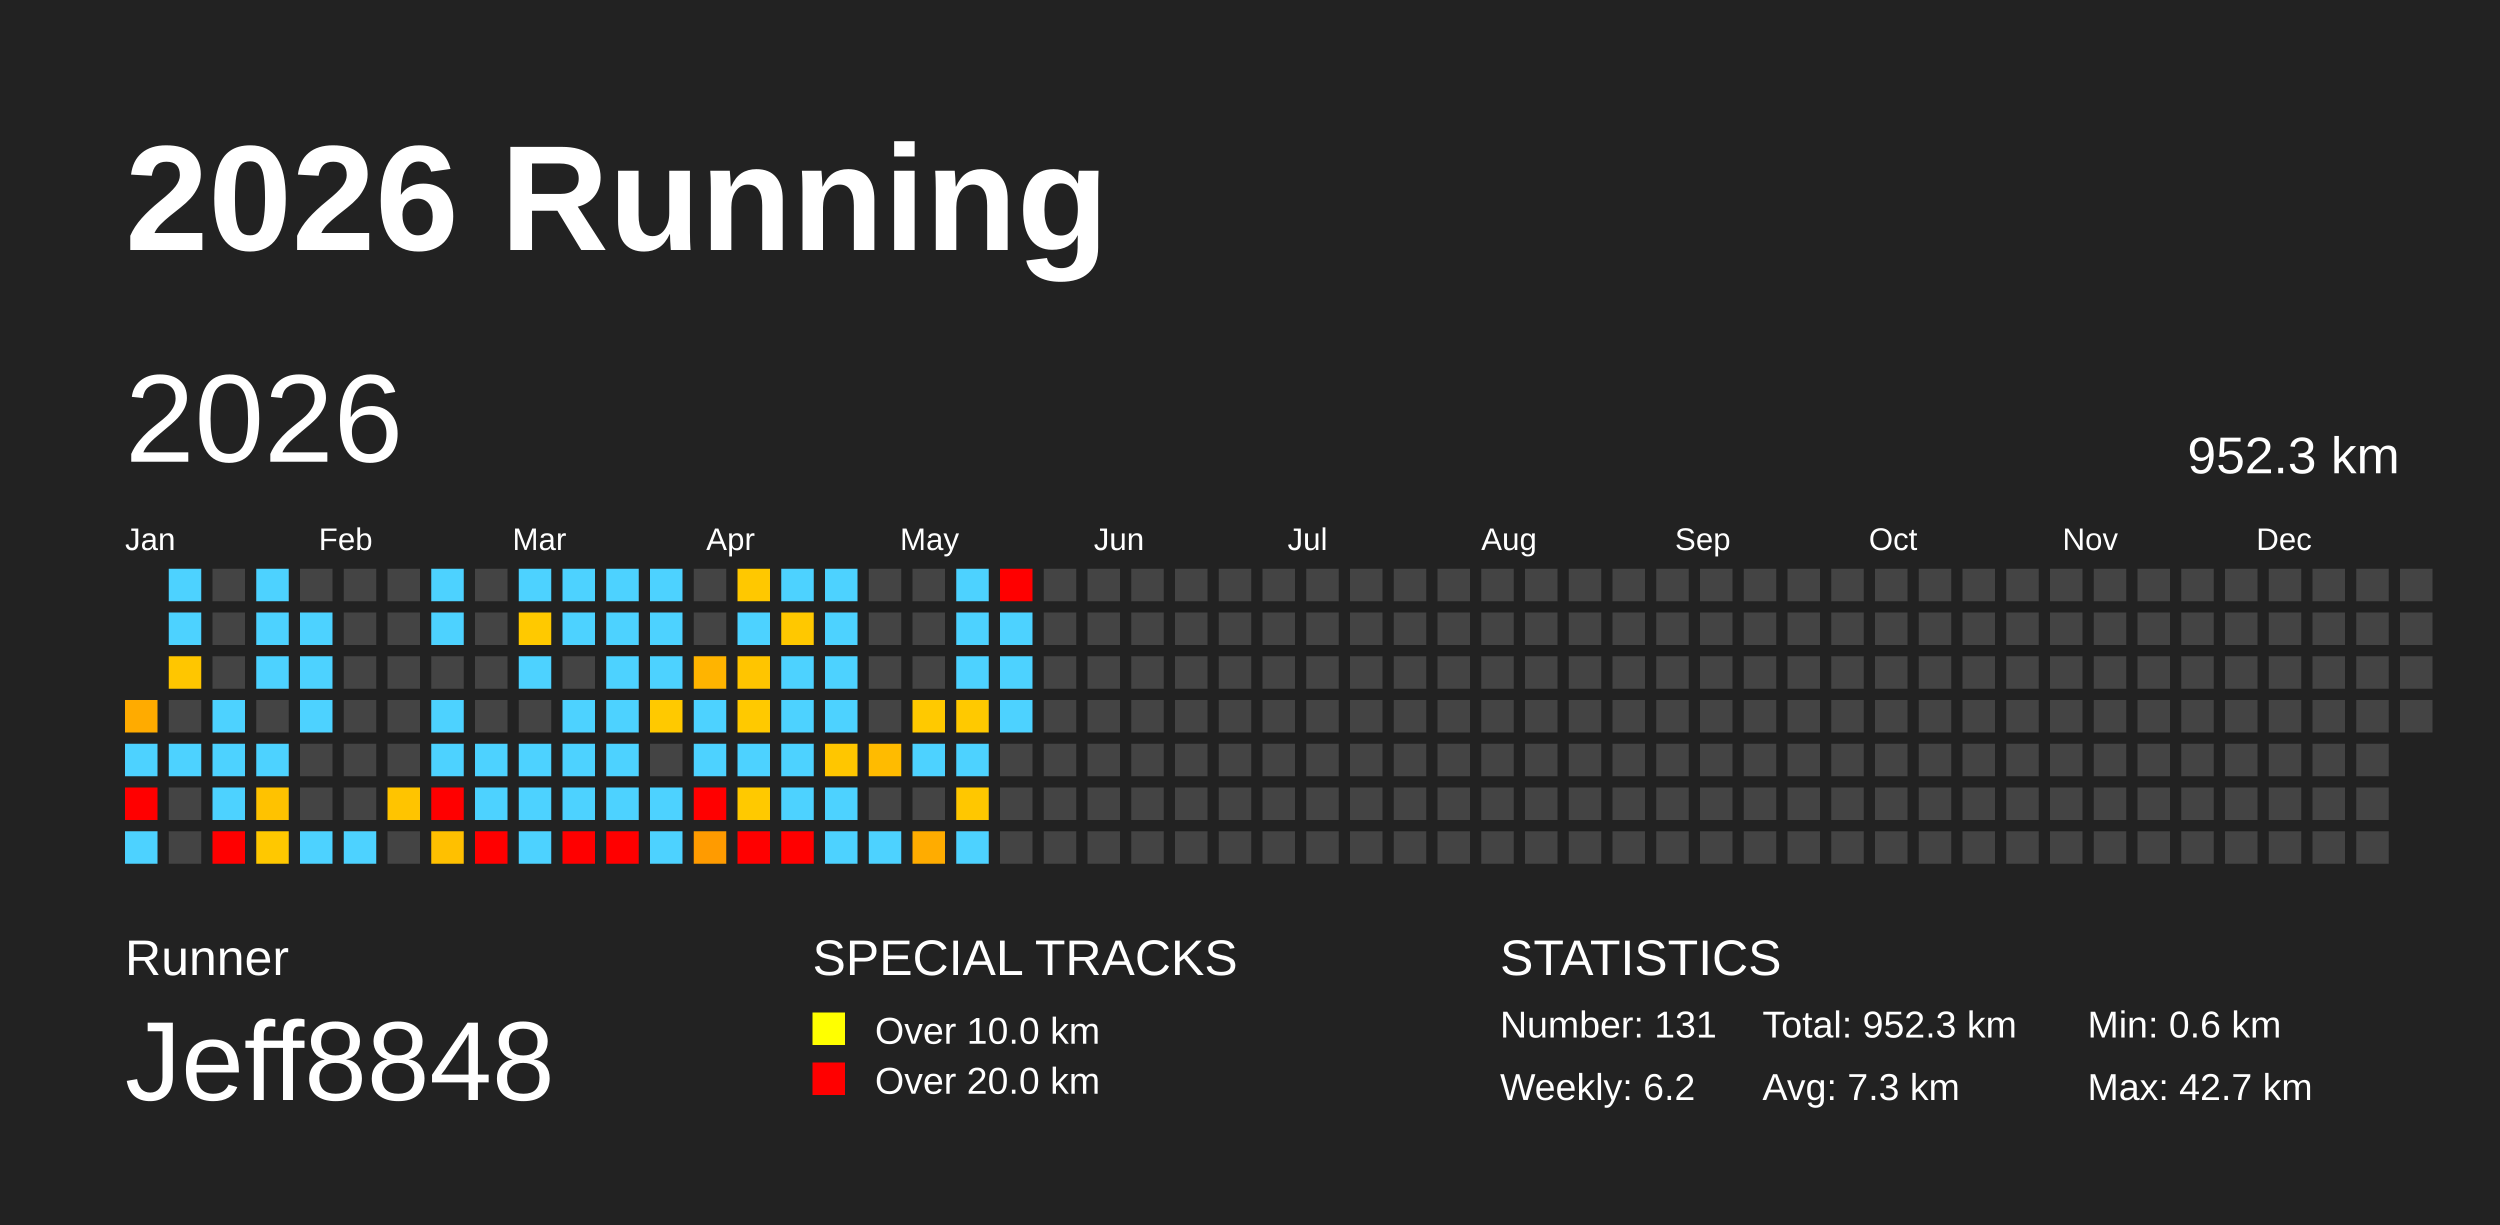
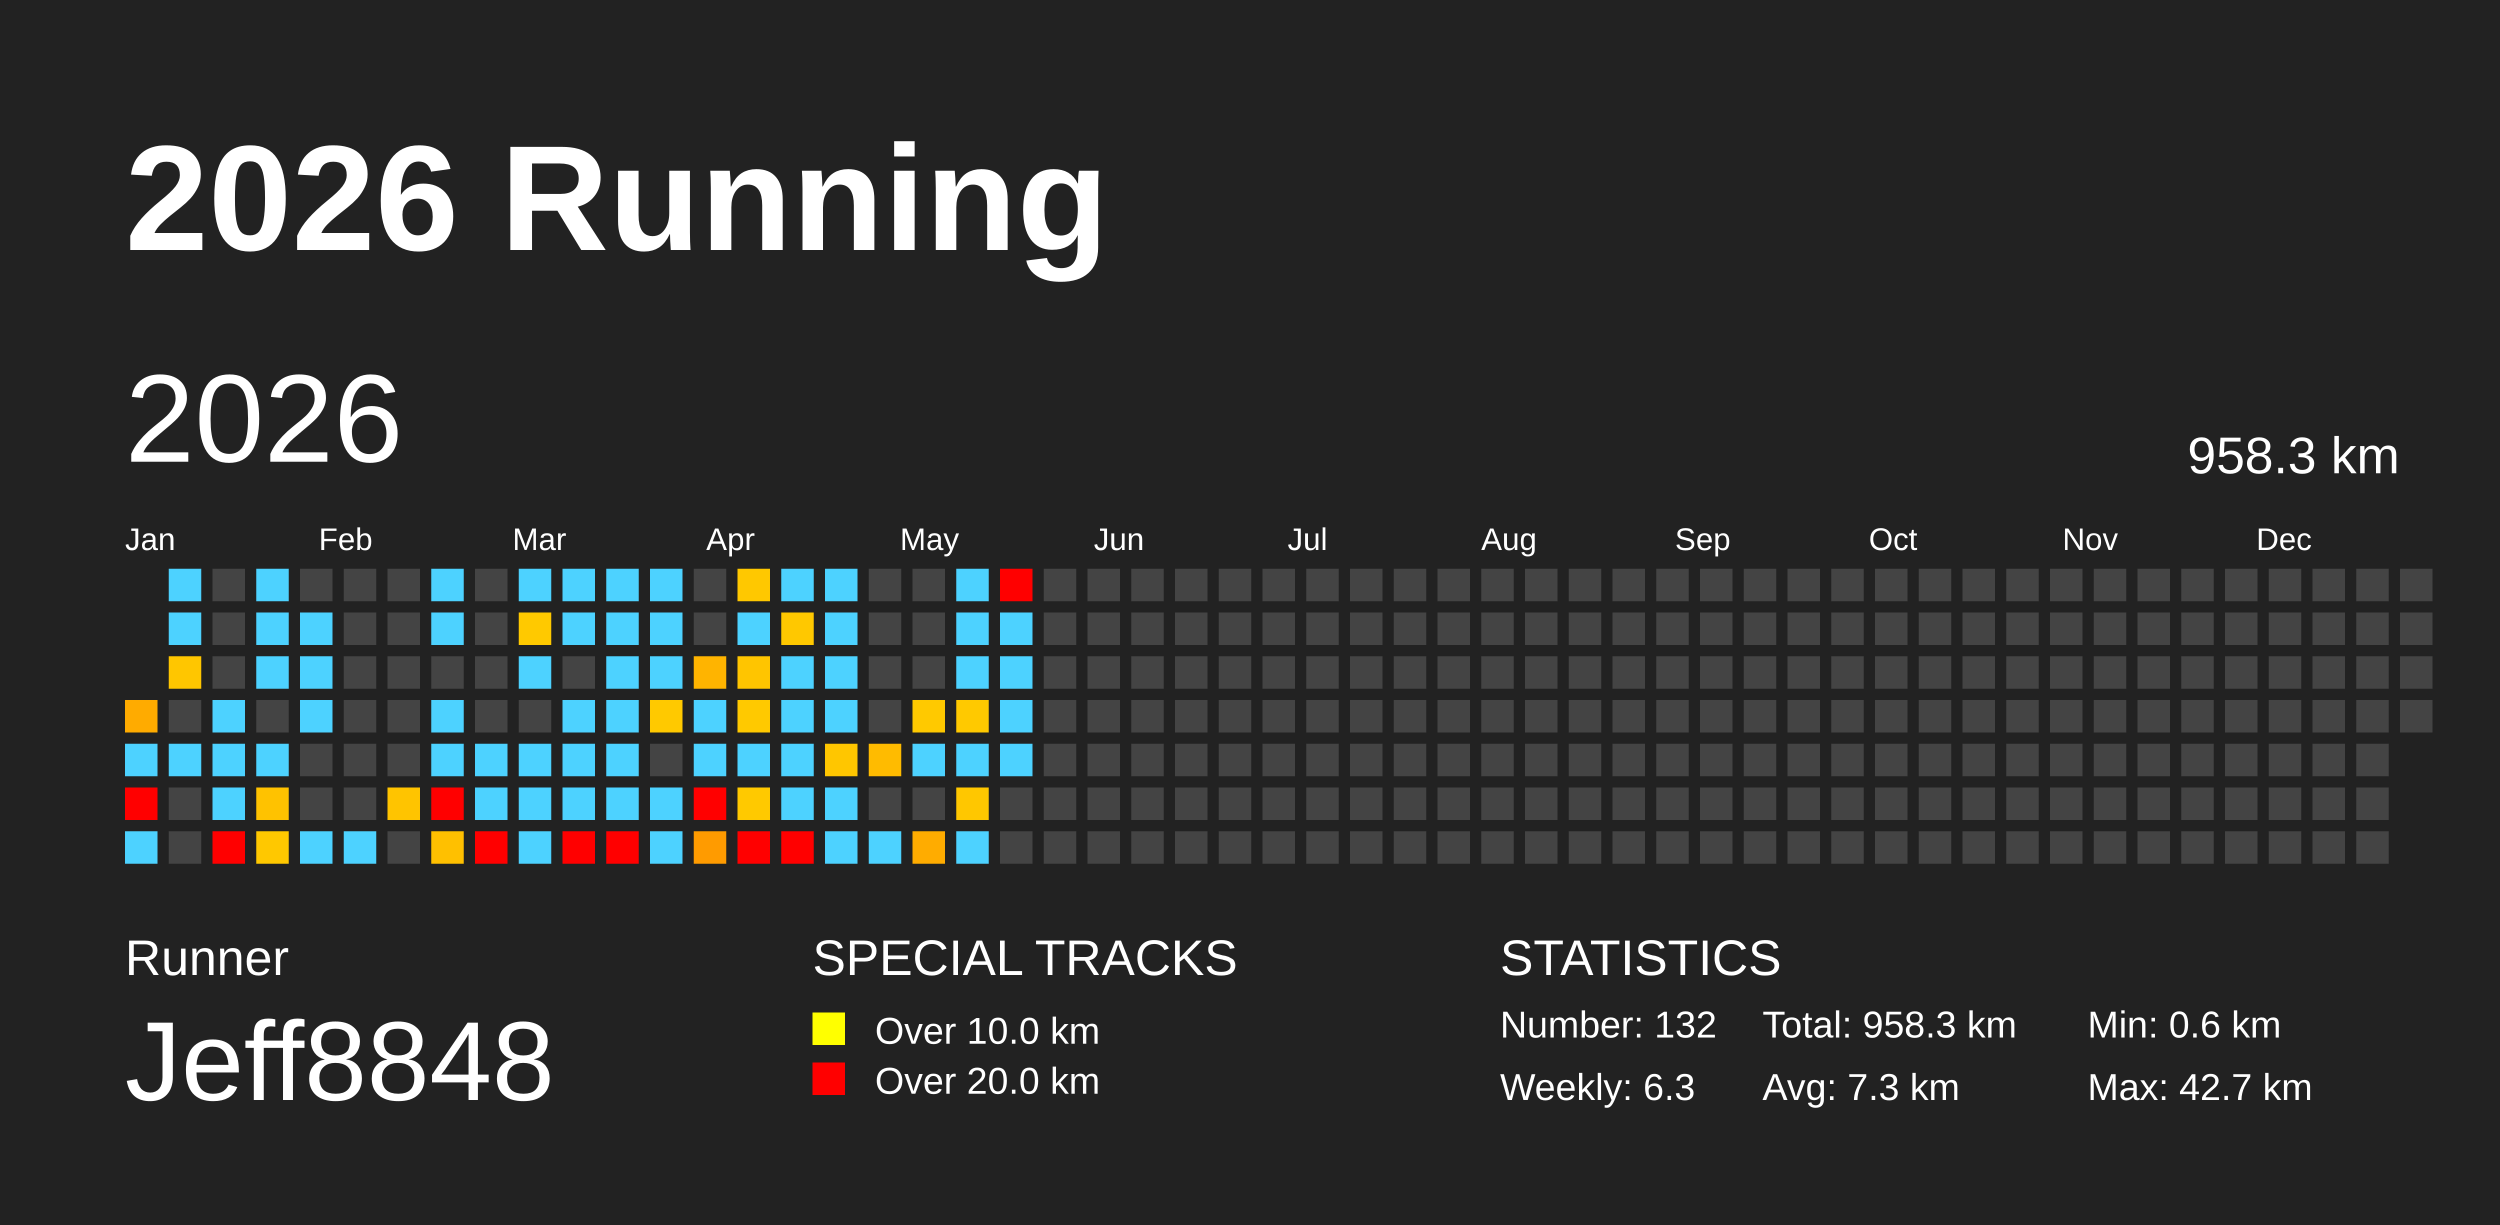
<svg xmlns="http://www.w3.org/2000/svg" baseProfile="full" height="98mm" version="1.1" viewBox="0,0,200,98" width="200mm">
  <defs />
  <rect fill="#222222" height="98" width="200" x="0" y="0" />
  <text fill="#FFFFFF" style="font-size:12px; font-family:Arial; font-weight:bold;" x="10" y="20">2026 Running</text>
  <text fill="#FFFFFF" style="font-size:4px; font-family:Arial" x="10" y="78">Runner</text>
  <text fill="#FFFFFF" style="font-size:9px; font-family:Arial" x="10" y="88">Jeff8848</text>
  <text fill="#FFFFFF" style="font-size:4px; font-family:Arial" x="65" y="78">SPECIAL TRACKS</text>
  <rect fill="yellow" height="2.6" width="2.6" x="65" y="81" />
  <text fill="#FFFFFF" style="font-size:3px; font-family:Arial" x="70" y="83.5">Over 10.0 km</text>
  <rect fill="red" height="2.6" width="2.6" x="65" y="85" />
  <text fill="#FFFFFF" style="font-size:3px; font-family:Arial" x="70" y="87.5">Over 20.0 km</text>
  <text fill="#FFFFFF" style="font-size:4px; font-family:Arial" x="120" y="78">STATISTICS</text>
-   <text fill="#FFFFFF" style="font-size:3px; font-family:Arial" x="120" y="83">Number: 131</text>
-   <text fill="#FFFFFF" style="font-size:3px; font-family:Arial" x="120" y="88">Weekly: 6.2</text>
-   <text fill="#FFFFFF" style="font-size:3px; font-family:Arial" x="141" y="83">Total: 952.3 km</text>
+   <text fill="#FFFFFF" style="font-size:3px; font-family:Arial" x="120" y="83">Number: 132</text>
+   <text fill="#FFFFFF" style="font-size:3px; font-family:Arial" x="120" y="88">Weekly: 6.3</text>
+   <text fill="#FFFFFF" style="font-size:3px; font-family:Arial" x="141" y="83">Total: 958.3 km</text>
  <text fill="#FFFFFF" style="font-size:3px; font-family:Arial" x="141" y="88">Avg: 7.3 km</text>
  <text fill="#FFFFFF" style="font-size:3px; font-family:Arial" x="167" y="83">Min: 0.6 km</text>
  <text fill="#FFFFFF" style="font-size:3px; font-family:Arial" x="167" y="88">Max: 42.7 km</text>
  <text dominant-baseline="hanging" fill="#FFFFFF" style="font-size:10.0px; font-family:Arial;" x="10" y="30">2026</text>
-   <text dominant-baseline="hanging" fill="#FFFFFF" style="font-size:4.125px; font-family:Arial;" x="175" y="35">952.3 km</text>
+   <text dominant-baseline="hanging" fill="#FFFFFF" style="font-size:4.125px; font-family:Arial;" x="175" y="35">958.3 km</text>
  <text fill="#FFFFFF" style="font-size:2.5px; font-family:Arial" x="10.0" y="44">Jan</text>
  <text fill="#FFFFFF" style="font-size:2.5px; font-family:Arial" x="25.5" y="44">Feb</text>
  <text fill="#FFFFFF" style="font-size:2.5px; font-family:Arial" x="41.0" y="44">Mar</text>
  <text fill="#FFFFFF" style="font-size:2.5px; font-family:Arial" x="56.5" y="44">Apr</text>
  <text fill="#FFFFFF" style="font-size:2.5px; font-family:Arial" x="72.0" y="44">May</text>
  <text fill="#FFFFFF" style="font-size:2.5px; font-family:Arial" x="87.5" y="44">Jun</text>
  <text fill="#FFFFFF" style="font-size:2.5px; font-family:Arial" x="103.0" y="44">Jul</text>
  <text fill="#FFFFFF" style="font-size:2.5px; font-family:Arial" x="118.5" y="44">Aug</text>
  <text fill="#FFFFFF" style="font-size:2.5px; font-family:Arial" x="134.0" y="44">Sep</text>
  <text fill="#FFFFFF" style="font-size:2.5px; font-family:Arial" x="149.5" y="44">Oct</text>
  <text fill="#FFFFFF" style="font-size:2.5px; font-family:Arial" x="165.0" y="44">Nov</text>
  <text fill="#FFFFFF" style="font-size:2.5px; font-family:Arial" x="180.5" y="44">Dec</text>
  <rect fill="#ffab00" height="2.6" width="2.6" x="10.0" y="56.0" />
  <rect fill="#4dd2ff" height="2.6" width="2.6" x="10.0" y="59.5" />
  <rect fill="red" height="2.6" width="2.6" x="10.0" y="63.0" />
  <rect fill="#4dd2ff" height="2.6" width="2.6" x="10.0" y="66.5" />
  <rect fill="#4dd2ff" height="2.6" width="2.6" x="13.5" y="45.5" />
  <rect fill="#4dd2ff" height="2.6" width="2.6" x="13.5" y="49.0" />
  <rect fill="#ffc600" height="2.6" width="2.6" x="13.5" y="52.5" />
  <rect fill="#444444" height="2.6" width="2.6" x="13.5" y="56.0" />
  <rect fill="#4dd2ff" height="2.6" width="2.6" x="13.5" y="59.5" />
  <rect fill="#444444" height="2.6" width="2.6" x="13.5" y="63.0" />
  <rect fill="#444444" height="2.6" width="2.6" x="13.5" y="66.5" />
  <rect fill="#444444" height="2.6" width="2.6" x="17.0" y="45.5" />
  <rect fill="#444444" height="2.6" width="2.6" x="17.0" y="49.0" />
  <rect fill="#444444" height="2.6" width="2.6" x="17.0" y="52.5" />
  <rect fill="#4dd2ff" height="2.6" width="2.6" x="17.0" y="56.0" />
  <rect fill="#4dd2ff" height="2.6" width="2.6" x="17.0" y="59.5" />
  <rect fill="#4dd2ff" height="2.6" width="2.6" x="17.0" y="63.0" />
  <rect fill="red" height="2.6" width="2.6" x="17.0" y="66.5" />
  <rect fill="#4dd2ff" height="2.6" width="2.6" x="20.5" y="45.5" />
  <rect fill="#4dd2ff" height="2.6" width="2.6" x="20.5" y="49.0" />
  <rect fill="#4dd2ff" height="2.6" width="2.6" x="20.5" y="52.5" />
  <rect fill="#444444" height="2.6" width="2.6" x="20.5" y="56.0" />
  <rect fill="#4dd2ff" height="2.6" width="2.6" x="20.5" y="59.5" />
  <rect fill="#ffc200" height="2.6" width="2.6" x="20.5" y="63.0" />
  <rect fill="#ffc800" height="2.6" width="2.6" x="20.5" y="66.5" />
  <rect fill="#444444" height="2.6" width="2.6" x="24.0" y="45.5" />
  <rect fill="#4dd2ff" height="2.6" width="2.6" x="24.0" y="49.0" />
  <rect fill="#4dd2ff" height="2.6" width="2.6" x="24.0" y="52.5" />
  <rect fill="#4dd2ff" height="2.6" width="2.6" x="24.0" y="56.0" />
  <rect fill="#444444" height="2.6" width="2.6" x="24.0" y="59.5" />
  <rect fill="#444444" height="2.6" width="2.6" x="24.0" y="63.0" />
  <rect fill="#4dd2ff" height="2.6" width="2.6" x="24.0" y="66.5" />
  <rect fill="#444444" height="2.6" width="2.6" x="27.5" y="45.5" />
  <rect fill="#444444" height="2.6" width="2.6" x="27.5" y="49.0" />
  <rect fill="#444444" height="2.6" width="2.6" x="27.5" y="52.5" />
  <rect fill="#444444" height="2.6" width="2.6" x="27.5" y="56.0" />
  <rect fill="#444444" height="2.6" width="2.6" x="27.5" y="59.5" />
  <rect fill="#444444" height="2.6" width="2.6" x="27.5" y="63.0" />
  <rect fill="#4dd2ff" height="2.6" width="2.6" x="27.5" y="66.5" />
  <rect fill="#444444" height="2.6" width="2.6" x="31.0" y="45.5" />
  <rect fill="#444444" height="2.6" width="2.6" x="31.0" y="49.0" />
  <rect fill="#444444" height="2.6" width="2.6" x="31.0" y="52.5" />
  <rect fill="#444444" height="2.6" width="2.6" x="31.0" y="56.0" />
  <rect fill="#444444" height="2.6" width="2.6" x="31.0" y="59.5" />
  <rect fill="#ffc400" height="2.6" width="2.6" x="31.0" y="63.0" />
  <rect fill="#444444" height="2.6" width="2.6" x="31.0" y="66.5" />
  <rect fill="#4dd2ff" height="2.6" width="2.6" x="34.5" y="45.5" />
  <rect fill="#4dd2ff" height="2.6" width="2.6" x="34.5" y="49.0" />
  <rect fill="#444444" height="2.6" width="2.6" x="34.5" y="52.5" />
  <rect fill="#4dd2ff" height="2.6" width="2.6" x="34.5" y="56.0" />
  <rect fill="#4dd2ff" height="2.6" width="2.6" x="34.5" y="59.5" />
  <rect fill="red" height="2.6" width="2.6" x="34.5" y="63.0" />
  <rect fill="#ffc000" height="2.6" width="2.6" x="34.5" y="66.5" />
  <rect fill="#444444" height="2.6" width="2.6" x="38.0" y="45.5" />
  <rect fill="#444444" height="2.6" width="2.6" x="38.0" y="49.0" />
  <rect fill="#444444" height="2.6" width="2.6" x="38.0" y="52.5" />
  <rect fill="#444444" height="2.6" width="2.6" x="38.0" y="56.0" />
  <rect fill="#4dd2ff" height="2.6" width="2.6" x="38.0" y="59.5" />
  <rect fill="#4dd2ff" height="2.6" width="2.6" x="38.0" y="63.0" />
  <rect fill="red" height="2.6" width="2.6" x="38.0" y="66.5" />
  <rect fill="#4dd2ff" height="2.6" width="2.6" x="41.5" y="45.5" />
  <rect fill="#ffc900" height="2.6" width="2.6" x="41.5" y="49.0" />
  <rect fill="#4dd2ff" height="2.6" width="2.6" x="41.5" y="52.5" />
  <rect fill="#444444" height="2.6" width="2.6" x="41.5" y="56.0" />
  <rect fill="#4dd2ff" height="2.6" width="2.6" x="41.5" y="59.5" />
  <rect fill="#4dd2ff" height="2.6" width="2.6" x="41.5" y="63.0" />
  <rect fill="#4dd2ff" height="2.6" width="2.6" x="41.5" y="66.5" />
  <rect fill="#4dd2ff" height="2.6" width="2.6" x="45.0" y="45.5" />
  <rect fill="#4dd2ff" height="2.6" width="2.6" x="45.0" y="49.0" />
  <rect fill="#444444" height="2.6" width="2.6" x="45.0" y="52.5" />
  <rect fill="#4dd2ff" height="2.6" width="2.6" x="45.0" y="56.0" />
  <rect fill="#4dd2ff" height="2.6" width="2.6" x="45.0" y="59.5" />
  <rect fill="#4dd2ff" height="2.6" width="2.6" x="45.0" y="63.0" />
  <rect fill="red" height="2.6" width="2.6" x="45.0" y="66.5" />
  <rect fill="#4dd2ff" height="2.6" width="2.6" x="48.5" y="45.5" />
  <rect fill="#4dd2ff" height="2.6" width="2.6" x="48.5" y="49.0" />
  <rect fill="#4dd2ff" height="2.6" width="2.6" x="48.5" y="52.5" />
  <rect fill="#4dd2ff" height="2.6" width="2.6" x="48.5" y="56.0" />
  <rect fill="#4dd2ff" height="2.6" width="2.6" x="48.5" y="59.5" />
  <rect fill="#4dd2ff" height="2.6" width="2.6" x="48.5" y="63.0" />
  <rect fill="red" height="2.6" width="2.6" x="48.5" y="66.5" />
  <rect fill="#4dd2ff" height="2.6" width="2.6" x="52.0" y="45.5" />
  <rect fill="#4dd2ff" height="2.6" width="2.6" x="52.0" y="49.0" />
  <rect fill="#4dd2ff" height="2.6" width="2.6" x="52.0" y="52.5" />
  <rect fill="#ffc900" height="2.6" width="2.6" x="52.0" y="56.0" />
  <rect fill="#444444" height="2.6" width="2.6" x="52.0" y="59.5" />
  <rect fill="#4dd2ff" height="2.6" width="2.6" x="52.0" y="63.0" />
  <rect fill="#4dd2ff" height="2.6" width="2.6" x="52.0" y="66.5" />
  <rect fill="#444444" height="2.6" width="2.6" x="55.5" y="45.5" />
  <rect fill="#444444" height="2.6" width="2.6" x="55.5" y="49.0" />
  <rect fill="#ffb400" height="2.6" width="2.6" x="55.5" y="52.5" />
  <rect fill="#4dd2ff" height="2.6" width="2.6" x="55.5" y="56.0" />
  <rect fill="#4dd2ff" height="2.6" width="2.6" x="55.5" y="59.5" />
  <rect fill="red" height="2.6" width="2.6" x="55.5" y="63.0" />
  <rect fill="#ff9b00" height="2.6" width="2.6" x="55.5" y="66.5" />
  <rect fill="#ffc800" height="2.6" width="2.6" x="59.0" y="45.5" />
  <rect fill="#4dd2ff" height="2.6" width="2.6" x="59.0" y="49.0" />
  <rect fill="#ffc500" height="2.6" width="2.6" x="59.0" y="52.5" />
  <rect fill="#ffc900" height="2.6" width="2.6" x="59.0" y="56.0" />
  <rect fill="#4dd2ff" height="2.6" width="2.6" x="59.0" y="59.5" />
  <rect fill="#ffc900" height="2.6" width="2.6" x="59.0" y="63.0" />
  <rect fill="red" height="2.6" width="2.6" x="59.0" y="66.5" />
  <rect fill="#4dd2ff" height="2.6" width="2.6" x="62.5" y="45.5" />
  <rect fill="#ffc800" height="2.6" width="2.6" x="62.5" y="49.0" />
  <rect fill="#4dd2ff" height="2.6" width="2.6" x="62.5" y="52.5" />
  <rect fill="#4dd2ff" height="2.6" width="2.6" x="62.5" y="56.0" />
  <rect fill="#4dd2ff" height="2.6" width="2.6" x="62.5" y="59.5" />
  <rect fill="#4dd2ff" height="2.6" width="2.6" x="62.5" y="63.0" />
  <rect fill="red" height="2.6" width="2.6" x="62.5" y="66.5" />
  <rect fill="#4dd2ff" height="2.6" width="2.6" x="66.0" y="45.5" />
  <rect fill="#4dd2ff" height="2.6" width="2.6" x="66.0" y="49.0" />
  <rect fill="#4dd2ff" height="2.6" width="2.6" x="66.0" y="52.5" />
  <rect fill="#4dd2ff" height="2.6" width="2.6" x="66.0" y="56.0" />
  <rect fill="#ffc600" height="2.6" width="2.6" x="66.0" y="59.5" />
  <rect fill="#4dd2ff" height="2.6" width="2.6" x="66.0" y="63.0" />
  <rect fill="#4dd2ff" height="2.6" width="2.6" x="66.0" y="66.5" />
  <rect fill="#444444" height="2.6" width="2.6" x="69.5" y="45.5" />
  <rect fill="#444444" height="2.6" width="2.6" x="69.5" y="49.0" />
  <rect fill="#444444" height="2.6" width="2.6" x="69.5" y="52.5" />
  <rect fill="#444444" height="2.6" width="2.6" x="69.5" y="56.0" />
  <rect fill="#ffbb00" height="2.6" width="2.6" x="69.5" y="59.5" />
  <rect fill="#444444" height="2.6" width="2.6" x="69.5" y="63.0" />
  <rect fill="#4dd2ff" height="2.6" width="2.6" x="69.5" y="66.5" />
  <rect fill="#444444" height="2.6" width="2.6" x="73.0" y="45.5" />
  <rect fill="#444444" height="2.6" width="2.6" x="73.0" y="49.0" />
  <rect fill="#444444" height="2.6" width="2.6" x="73.0" y="52.5" />
  <rect fill="#ffc900" height="2.6" width="2.6" x="73.0" y="56.0" />
  <rect fill="#4dd2ff" height="2.6" width="2.6" x="73.0" y="59.5" />
  <rect fill="#444444" height="2.6" width="2.6" x="73.0" y="63.0" />
  <rect fill="#ffac00" height="2.6" width="2.6" x="73.0" y="66.5" />
  <rect fill="#4dd2ff" height="2.6" width="2.6" x="76.5" y="45.5" />
  <rect fill="#4dd2ff" height="2.6" width="2.6" x="76.5" y="49.0" />
  <rect fill="#4dd2ff" height="2.6" width="2.6" x="76.5" y="52.5" />
  <rect fill="#ffc900" height="2.6" width="2.6" x="76.5" y="56.0" />
  <rect fill="#4dd2ff" height="2.6" width="2.6" x="76.5" y="59.5" />
  <rect fill="#ffc700" height="2.6" width="2.6" x="76.5" y="63.0" />
  <rect fill="#4dd2ff" height="2.6" width="2.6" x="76.5" y="66.5" />
  <rect fill="red" height="2.6" width="2.6" x="80.0" y="45.5" />
  <rect fill="#4dd2ff" height="2.6" width="2.6" x="80.0" y="49.0" />
  <rect fill="#4dd2ff" height="2.6" width="2.6" x="80.0" y="52.5" />
  <rect fill="#4dd2ff" height="2.6" width="2.6" x="80.0" y="56.0" />
-   <rect fill="#444444" height="2.6" width="2.6" x="80.0" y="59.5" />
+   <rect fill="#4dd2ff" height="2.6" width="2.6" x="80.0" y="59.5" />
  <rect fill="#444444" height="2.6" width="2.6" x="80.0" y="63.0" />
  <rect fill="#444444" height="2.6" width="2.6" x="80.0" y="66.5" />
  <rect fill="#444444" height="2.6" width="2.6" x="83.5" y="45.5" />
  <rect fill="#444444" height="2.6" width="2.6" x="83.5" y="49.0" />
  <rect fill="#444444" height="2.6" width="2.6" x="83.5" y="52.5" />
  <rect fill="#444444" height="2.6" width="2.6" x="83.5" y="56.0" />
  <rect fill="#444444" height="2.6" width="2.6" x="83.5" y="59.5" />
  <rect fill="#444444" height="2.6" width="2.6" x="83.5" y="63.0" />
  <rect fill="#444444" height="2.6" width="2.6" x="83.5" y="66.5" />
  <rect fill="#444444" height="2.6" width="2.6" x="87.0" y="45.5" />
  <rect fill="#444444" height="2.6" width="2.6" x="87.0" y="49.0" />
  <rect fill="#444444" height="2.6" width="2.6" x="87.0" y="52.5" />
  <rect fill="#444444" height="2.6" width="2.6" x="87.0" y="56.0" />
  <rect fill="#444444" height="2.6" width="2.6" x="87.0" y="59.5" />
  <rect fill="#444444" height="2.6" width="2.6" x="87.0" y="63.0" />
  <rect fill="#444444" height="2.6" width="2.6" x="87.0" y="66.5" />
  <rect fill="#444444" height="2.6" width="2.6" x="90.5" y="45.5" />
  <rect fill="#444444" height="2.6" width="2.6" x="90.5" y="49.0" />
  <rect fill="#444444" height="2.6" width="2.6" x="90.5" y="52.5" />
  <rect fill="#444444" height="2.6" width="2.6" x="90.5" y="56.0" />
  <rect fill="#444444" height="2.6" width="2.6" x="90.5" y="59.5" />
  <rect fill="#444444" height="2.6" width="2.6" x="90.5" y="63.0" />
  <rect fill="#444444" height="2.6" width="2.6" x="90.5" y="66.5" />
  <rect fill="#444444" height="2.6" width="2.6" x="94.0" y="45.5" />
  <rect fill="#444444" height="2.6" width="2.6" x="94.0" y="49.0" />
  <rect fill="#444444" height="2.6" width="2.6" x="94.0" y="52.5" />
  <rect fill="#444444" height="2.6" width="2.6" x="94.0" y="56.0" />
  <rect fill="#444444" height="2.6" width="2.6" x="94.0" y="59.5" />
  <rect fill="#444444" height="2.6" width="2.6" x="94.0" y="63.0" />
  <rect fill="#444444" height="2.6" width="2.6" x="94.0" y="66.5" />
  <rect fill="#444444" height="2.6" width="2.6" x="97.5" y="45.5" />
  <rect fill="#444444" height="2.6" width="2.6" x="97.5" y="49.0" />
  <rect fill="#444444" height="2.6" width="2.6" x="97.5" y="52.5" />
  <rect fill="#444444" height="2.6" width="2.6" x="97.5" y="56.0" />
  <rect fill="#444444" height="2.6" width="2.6" x="97.5" y="59.5" />
  <rect fill="#444444" height="2.6" width="2.6" x="97.5" y="63.0" />
  <rect fill="#444444" height="2.6" width="2.6" x="97.5" y="66.5" />
  <rect fill="#444444" height="2.6" width="2.6" x="101.0" y="45.5" />
  <rect fill="#444444" height="2.6" width="2.6" x="101.0" y="49.0" />
  <rect fill="#444444" height="2.6" width="2.6" x="101.0" y="52.5" />
  <rect fill="#444444" height="2.6" width="2.6" x="101.0" y="56.0" />
  <rect fill="#444444" height="2.6" width="2.6" x="101.0" y="59.5" />
  <rect fill="#444444" height="2.6" width="2.6" x="101.0" y="63.0" />
  <rect fill="#444444" height="2.6" width="2.6" x="101.0" y="66.5" />
  <rect fill="#444444" height="2.6" width="2.6" x="104.5" y="45.5" />
  <rect fill="#444444" height="2.6" width="2.6" x="104.5" y="49.0" />
  <rect fill="#444444" height="2.6" width="2.6" x="104.5" y="52.5" />
  <rect fill="#444444" height="2.6" width="2.6" x="104.5" y="56.0" />
  <rect fill="#444444" height="2.6" width="2.6" x="104.5" y="59.5" />
  <rect fill="#444444" height="2.6" width="2.6" x="104.5" y="63.0" />
  <rect fill="#444444" height="2.6" width="2.6" x="104.5" y="66.5" />
  <rect fill="#444444" height="2.6" width="2.6" x="108.0" y="45.5" />
  <rect fill="#444444" height="2.6" width="2.6" x="108.0" y="49.0" />
  <rect fill="#444444" height="2.6" width="2.6" x="108.0" y="52.5" />
  <rect fill="#444444" height="2.6" width="2.6" x="108.0" y="56.0" />
  <rect fill="#444444" height="2.6" width="2.6" x="108.0" y="59.5" />
  <rect fill="#444444" height="2.6" width="2.6" x="108.0" y="63.0" />
  <rect fill="#444444" height="2.6" width="2.6" x="108.0" y="66.5" />
  <rect fill="#444444" height="2.6" width="2.6" x="111.5" y="45.5" />
  <rect fill="#444444" height="2.6" width="2.6" x="111.5" y="49.0" />
  <rect fill="#444444" height="2.6" width="2.6" x="111.5" y="52.5" />
  <rect fill="#444444" height="2.6" width="2.6" x="111.5" y="56.0" />
  <rect fill="#444444" height="2.6" width="2.6" x="111.5" y="59.5" />
  <rect fill="#444444" height="2.6" width="2.6" x="111.5" y="63.0" />
  <rect fill="#444444" height="2.6" width="2.6" x="111.5" y="66.5" />
  <rect fill="#444444" height="2.6" width="2.6" x="115.0" y="45.5" />
  <rect fill="#444444" height="2.6" width="2.6" x="115.0" y="49.0" />
  <rect fill="#444444" height="2.6" width="2.6" x="115.0" y="52.5" />
  <rect fill="#444444" height="2.6" width="2.6" x="115.0" y="56.0" />
  <rect fill="#444444" height="2.6" width="2.6" x="115.0" y="59.5" />
  <rect fill="#444444" height="2.6" width="2.6" x="115.0" y="63.0" />
  <rect fill="#444444" height="2.6" width="2.6" x="115.0" y="66.5" />
  <rect fill="#444444" height="2.6" width="2.6" x="118.5" y="45.5" />
  <rect fill="#444444" height="2.6" width="2.6" x="118.5" y="49.0" />
  <rect fill="#444444" height="2.6" width="2.6" x="118.5" y="52.5" />
  <rect fill="#444444" height="2.6" width="2.6" x="118.5" y="56.0" />
  <rect fill="#444444" height="2.6" width="2.6" x="118.5" y="59.5" />
  <rect fill="#444444" height="2.6" width="2.6" x="118.5" y="63.0" />
  <rect fill="#444444" height="2.6" width="2.6" x="118.5" y="66.5" />
  <rect fill="#444444" height="2.6" width="2.6" x="122.0" y="45.5" />
  <rect fill="#444444" height="2.6" width="2.6" x="122.0" y="49.0" />
  <rect fill="#444444" height="2.6" width="2.6" x="122.0" y="52.5" />
  <rect fill="#444444" height="2.6" width="2.6" x="122.0" y="56.0" />
  <rect fill="#444444" height="2.6" width="2.6" x="122.0" y="59.5" />
  <rect fill="#444444" height="2.6" width="2.6" x="122.0" y="63.0" />
  <rect fill="#444444" height="2.6" width="2.6" x="122.0" y="66.5" />
  <rect fill="#444444" height="2.6" width="2.6" x="125.5" y="45.5" />
  <rect fill="#444444" height="2.6" width="2.6" x="125.5" y="49.0" />
  <rect fill="#444444" height="2.6" width="2.6" x="125.5" y="52.5" />
  <rect fill="#444444" height="2.6" width="2.6" x="125.5" y="56.0" />
  <rect fill="#444444" height="2.6" width="2.6" x="125.5" y="59.5" />
  <rect fill="#444444" height="2.6" width="2.6" x="125.5" y="63.0" />
  <rect fill="#444444" height="2.6" width="2.6" x="125.5" y="66.5" />
  <rect fill="#444444" height="2.6" width="2.6" x="129.0" y="45.5" />
  <rect fill="#444444" height="2.6" width="2.6" x="129.0" y="49.0" />
  <rect fill="#444444" height="2.6" width="2.6" x="129.0" y="52.5" />
  <rect fill="#444444" height="2.6" width="2.6" x="129.0" y="56.0" />
  <rect fill="#444444" height="2.6" width="2.6" x="129.0" y="59.5" />
  <rect fill="#444444" height="2.6" width="2.6" x="129.0" y="63.0" />
  <rect fill="#444444" height="2.6" width="2.6" x="129.0" y="66.5" />
  <rect fill="#444444" height="2.6" width="2.6" x="132.5" y="45.5" />
  <rect fill="#444444" height="2.6" width="2.6" x="132.5" y="49.0" />
  <rect fill="#444444" height="2.6" width="2.6" x="132.5" y="52.5" />
  <rect fill="#444444" height="2.6" width="2.6" x="132.5" y="56.0" />
  <rect fill="#444444" height="2.6" width="2.6" x="132.5" y="59.5" />
  <rect fill="#444444" height="2.6" width="2.6" x="132.5" y="63.0" />
  <rect fill="#444444" height="2.6" width="2.6" x="132.5" y="66.5" />
  <rect fill="#444444" height="2.6" width="2.6" x="136.0" y="45.5" />
  <rect fill="#444444" height="2.6" width="2.6" x="136.0" y="49.0" />
  <rect fill="#444444" height="2.6" width="2.6" x="136.0" y="52.5" />
  <rect fill="#444444" height="2.6" width="2.6" x="136.0" y="56.0" />
  <rect fill="#444444" height="2.6" width="2.6" x="136.0" y="59.5" />
  <rect fill="#444444" height="2.6" width="2.6" x="136.0" y="63.0" />
  <rect fill="#444444" height="2.6" width="2.6" x="136.0" y="66.5" />
  <rect fill="#444444" height="2.6" width="2.6" x="139.5" y="45.5" />
  <rect fill="#444444" height="2.6" width="2.6" x="139.5" y="49.0" />
  <rect fill="#444444" height="2.6" width="2.6" x="139.5" y="52.5" />
  <rect fill="#444444" height="2.6" width="2.6" x="139.5" y="56.0" />
  <rect fill="#444444" height="2.6" width="2.6" x="139.5" y="59.5" />
  <rect fill="#444444" height="2.6" width="2.6" x="139.5" y="63.0" />
  <rect fill="#444444" height="2.6" width="2.6" x="139.5" y="66.5" />
  <rect fill="#444444" height="2.6" width="2.6" x="143.0" y="45.5" />
  <rect fill="#444444" height="2.6" width="2.6" x="143.0" y="49.0" />
  <rect fill="#444444" height="2.6" width="2.6" x="143.0" y="52.5" />
  <rect fill="#444444" height="2.6" width="2.6" x="143.0" y="56.0" />
  <rect fill="#444444" height="2.6" width="2.6" x="143.0" y="59.5" />
  <rect fill="#444444" height="2.6" width="2.6" x="143.0" y="63.0" />
  <rect fill="#444444" height="2.6" width="2.6" x="143.0" y="66.5" />
  <rect fill="#444444" height="2.6" width="2.6" x="146.5" y="45.5" />
  <rect fill="#444444" height="2.6" width="2.6" x="146.5" y="49.0" />
  <rect fill="#444444" height="2.6" width="2.6" x="146.5" y="52.5" />
  <rect fill="#444444" height="2.6" width="2.6" x="146.5" y="56.0" />
  <rect fill="#444444" height="2.6" width="2.6" x="146.5" y="59.5" />
  <rect fill="#444444" height="2.6" width="2.6" x="146.5" y="63.0" />
  <rect fill="#444444" height="2.6" width="2.6" x="146.5" y="66.5" />
  <rect fill="#444444" height="2.6" width="2.6" x="150.0" y="45.5" />
  <rect fill="#444444" height="2.6" width="2.6" x="150.0" y="49.0" />
  <rect fill="#444444" height="2.6" width="2.6" x="150.0" y="52.5" />
  <rect fill="#444444" height="2.6" width="2.6" x="150.0" y="56.0" />
  <rect fill="#444444" height="2.6" width="2.6" x="150.0" y="59.5" />
  <rect fill="#444444" height="2.6" width="2.6" x="150.0" y="63.0" />
  <rect fill="#444444" height="2.6" width="2.6" x="150.0" y="66.5" />
  <rect fill="#444444" height="2.6" width="2.6" x="153.5" y="45.5" />
  <rect fill="#444444" height="2.6" width="2.6" x="153.5" y="49.0" />
  <rect fill="#444444" height="2.6" width="2.6" x="153.5" y="52.5" />
  <rect fill="#444444" height="2.6" width="2.6" x="153.5" y="56.0" />
  <rect fill="#444444" height="2.6" width="2.6" x="153.5" y="59.5" />
  <rect fill="#444444" height="2.6" width="2.6" x="153.5" y="63.0" />
  <rect fill="#444444" height="2.6" width="2.6" x="153.5" y="66.5" />
  <rect fill="#444444" height="2.6" width="2.6" x="157.0" y="45.5" />
  <rect fill="#444444" height="2.6" width="2.6" x="157.0" y="49.0" />
  <rect fill="#444444" height="2.6" width="2.6" x="157.0" y="52.5" />
  <rect fill="#444444" height="2.6" width="2.6" x="157.0" y="56.0" />
  <rect fill="#444444" height="2.6" width="2.6" x="157.0" y="59.5" />
  <rect fill="#444444" height="2.6" width="2.6" x="157.0" y="63.0" />
  <rect fill="#444444" height="2.6" width="2.6" x="157.0" y="66.5" />
  <rect fill="#444444" height="2.6" width="2.6" x="160.5" y="45.5" />
  <rect fill="#444444" height="2.6" width="2.6" x="160.5" y="49.0" />
  <rect fill="#444444" height="2.6" width="2.6" x="160.5" y="52.5" />
  <rect fill="#444444" height="2.6" width="2.6" x="160.5" y="56.0" />
  <rect fill="#444444" height="2.6" width="2.6" x="160.5" y="59.5" />
  <rect fill="#444444" height="2.6" width="2.6" x="160.5" y="63.0" />
  <rect fill="#444444" height="2.6" width="2.6" x="160.5" y="66.5" />
  <rect fill="#444444" height="2.6" width="2.6" x="164.0" y="45.5" />
  <rect fill="#444444" height="2.6" width="2.6" x="164.0" y="49.0" />
  <rect fill="#444444" height="2.6" width="2.6" x="164.0" y="52.5" />
  <rect fill="#444444" height="2.6" width="2.6" x="164.0" y="56.0" />
  <rect fill="#444444" height="2.6" width="2.6" x="164.0" y="59.5" />
  <rect fill="#444444" height="2.6" width="2.6" x="164.0" y="63.0" />
  <rect fill="#444444" height="2.6" width="2.6" x="164.0" y="66.5" />
  <rect fill="#444444" height="2.6" width="2.6" x="167.5" y="45.5" />
  <rect fill="#444444" height="2.6" width="2.6" x="167.5" y="49.0" />
  <rect fill="#444444" height="2.6" width="2.6" x="167.5" y="52.5" />
  <rect fill="#444444" height="2.6" width="2.6" x="167.5" y="56.0" />
  <rect fill="#444444" height="2.6" width="2.6" x="167.5" y="59.5" />
  <rect fill="#444444" height="2.6" width="2.6" x="167.5" y="63.0" />
  <rect fill="#444444" height="2.6" width="2.6" x="167.5" y="66.5" />
  <rect fill="#444444" height="2.6" width="2.6" x="171.0" y="45.5" />
  <rect fill="#444444" height="2.6" width="2.6" x="171.0" y="49.0" />
  <rect fill="#444444" height="2.6" width="2.6" x="171.0" y="52.5" />
  <rect fill="#444444" height="2.6" width="2.6" x="171.0" y="56.0" />
  <rect fill="#444444" height="2.6" width="2.6" x="171.0" y="59.5" />
  <rect fill="#444444" height="2.6" width="2.6" x="171.0" y="63.0" />
  <rect fill="#444444" height="2.6" width="2.6" x="171.0" y="66.5" />
  <rect fill="#444444" height="2.6" width="2.6" x="174.5" y="45.5" />
  <rect fill="#444444" height="2.6" width="2.6" x="174.5" y="49.0" />
  <rect fill="#444444" height="2.6" width="2.6" x="174.5" y="52.5" />
  <rect fill="#444444" height="2.6" width="2.6" x="174.5" y="56.0" />
  <rect fill="#444444" height="2.6" width="2.6" x="174.5" y="59.5" />
  <rect fill="#444444" height="2.6" width="2.6" x="174.5" y="63.0" />
  <rect fill="#444444" height="2.6" width="2.6" x="174.5" y="66.5" />
  <rect fill="#444444" height="2.6" width="2.6" x="178.0" y="45.5" />
  <rect fill="#444444" height="2.6" width="2.6" x="178.0" y="49.0" />
  <rect fill="#444444" height="2.6" width="2.6" x="178.0" y="52.5" />
  <rect fill="#444444" height="2.6" width="2.6" x="178.0" y="56.0" />
  <rect fill="#444444" height="2.6" width="2.6" x="178.0" y="59.5" />
  <rect fill="#444444" height="2.6" width="2.6" x="178.0" y="63.0" />
  <rect fill="#444444" height="2.6" width="2.6" x="178.0" y="66.5" />
  <rect fill="#444444" height="2.6" width="2.6" x="181.5" y="45.5" />
  <rect fill="#444444" height="2.6" width="2.6" x="181.5" y="49.0" />
  <rect fill="#444444" height="2.6" width="2.6" x="181.5" y="52.5" />
  <rect fill="#444444" height="2.6" width="2.6" x="181.5" y="56.0" />
  <rect fill="#444444" height="2.6" width="2.6" x="181.5" y="59.5" />
  <rect fill="#444444" height="2.6" width="2.6" x="181.5" y="63.0" />
  <rect fill="#444444" height="2.6" width="2.6" x="181.5" y="66.5" />
  <rect fill="#444444" height="2.6" width="2.6" x="185.0" y="45.5" />
  <rect fill="#444444" height="2.6" width="2.6" x="185.0" y="49.0" />
  <rect fill="#444444" height="2.6" width="2.6" x="185.0" y="52.5" />
  <rect fill="#444444" height="2.6" width="2.6" x="185.0" y="56.0" />
  <rect fill="#444444" height="2.6" width="2.6" x="185.0" y="59.5" />
  <rect fill="#444444" height="2.6" width="2.6" x="185.0" y="63.0" />
  <rect fill="#444444" height="2.6" width="2.6" x="185.0" y="66.5" />
  <rect fill="#444444" height="2.6" width="2.6" x="188.5" y="45.5" />
  <rect fill="#444444" height="2.6" width="2.6" x="188.5" y="49.0" />
  <rect fill="#444444" height="2.6" width="2.6" x="188.5" y="52.5" />
  <rect fill="#444444" height="2.6" width="2.6" x="188.5" y="56.0" />
  <rect fill="#444444" height="2.6" width="2.6" x="188.5" y="59.5" />
  <rect fill="#444444" height="2.6" width="2.6" x="188.5" y="63.0" />
  <rect fill="#444444" height="2.6" width="2.6" x="188.5" y="66.5" />
  <rect fill="#444444" height="2.6" width="2.6" x="192.0" y="45.5" />
  <rect fill="#444444" height="2.6" width="2.6" x="192.0" y="49.0" />
  <rect fill="#444444" height="2.6" width="2.6" x="192.0" y="52.5" />
  <rect fill="#444444" height="2.6" width="2.6" x="192.0" y="56.0" />
</svg>
